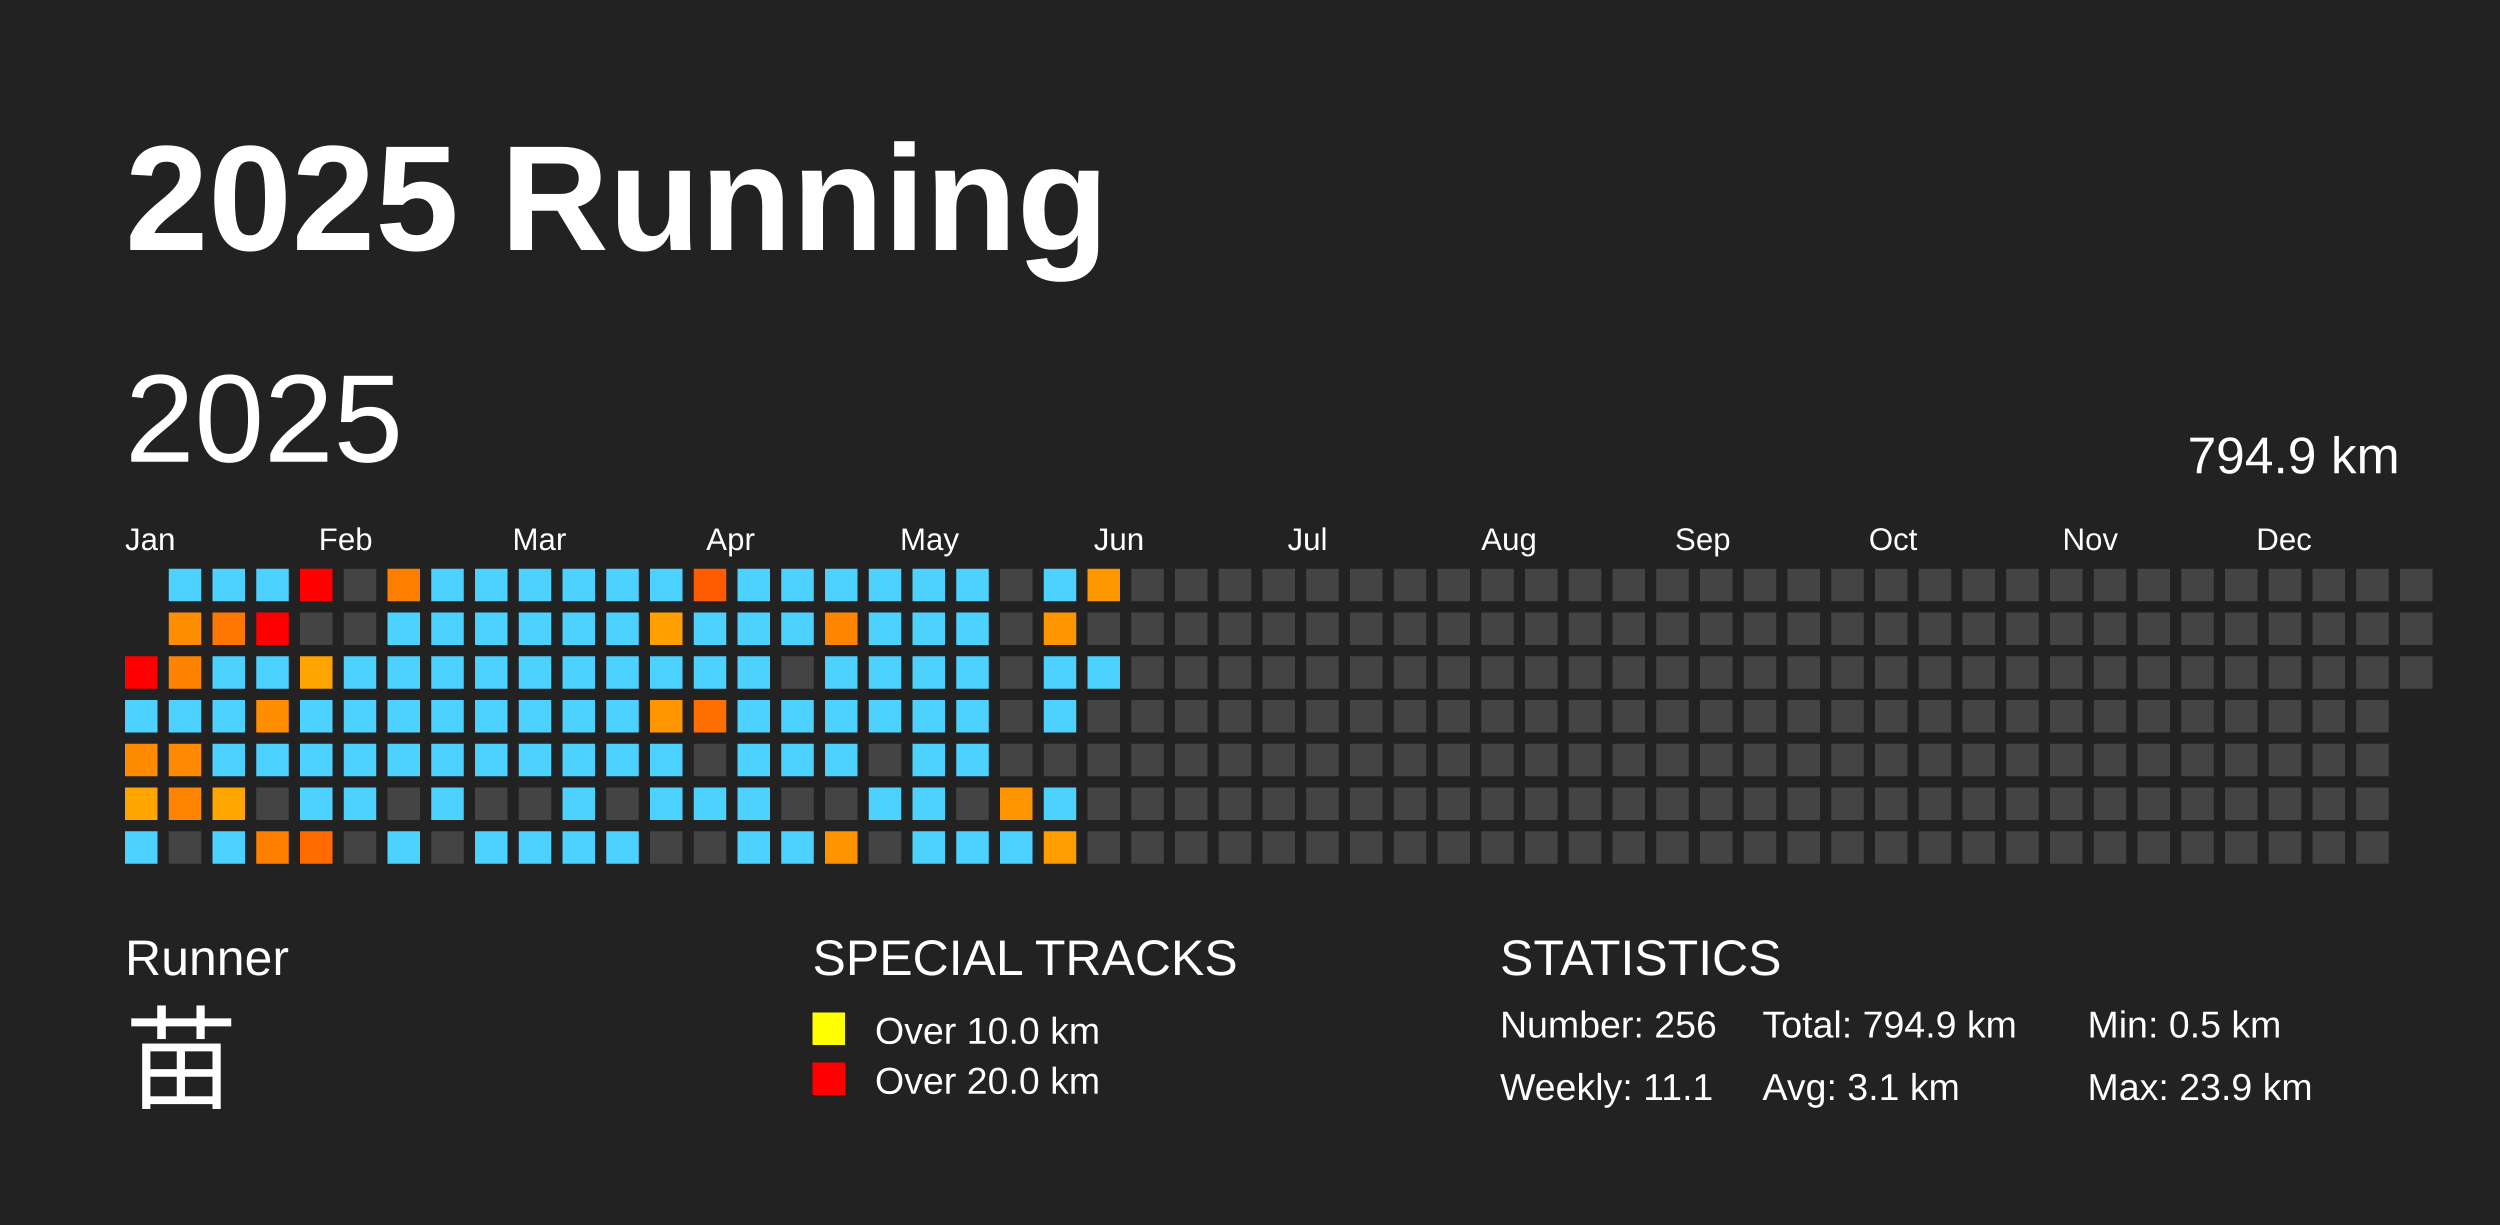
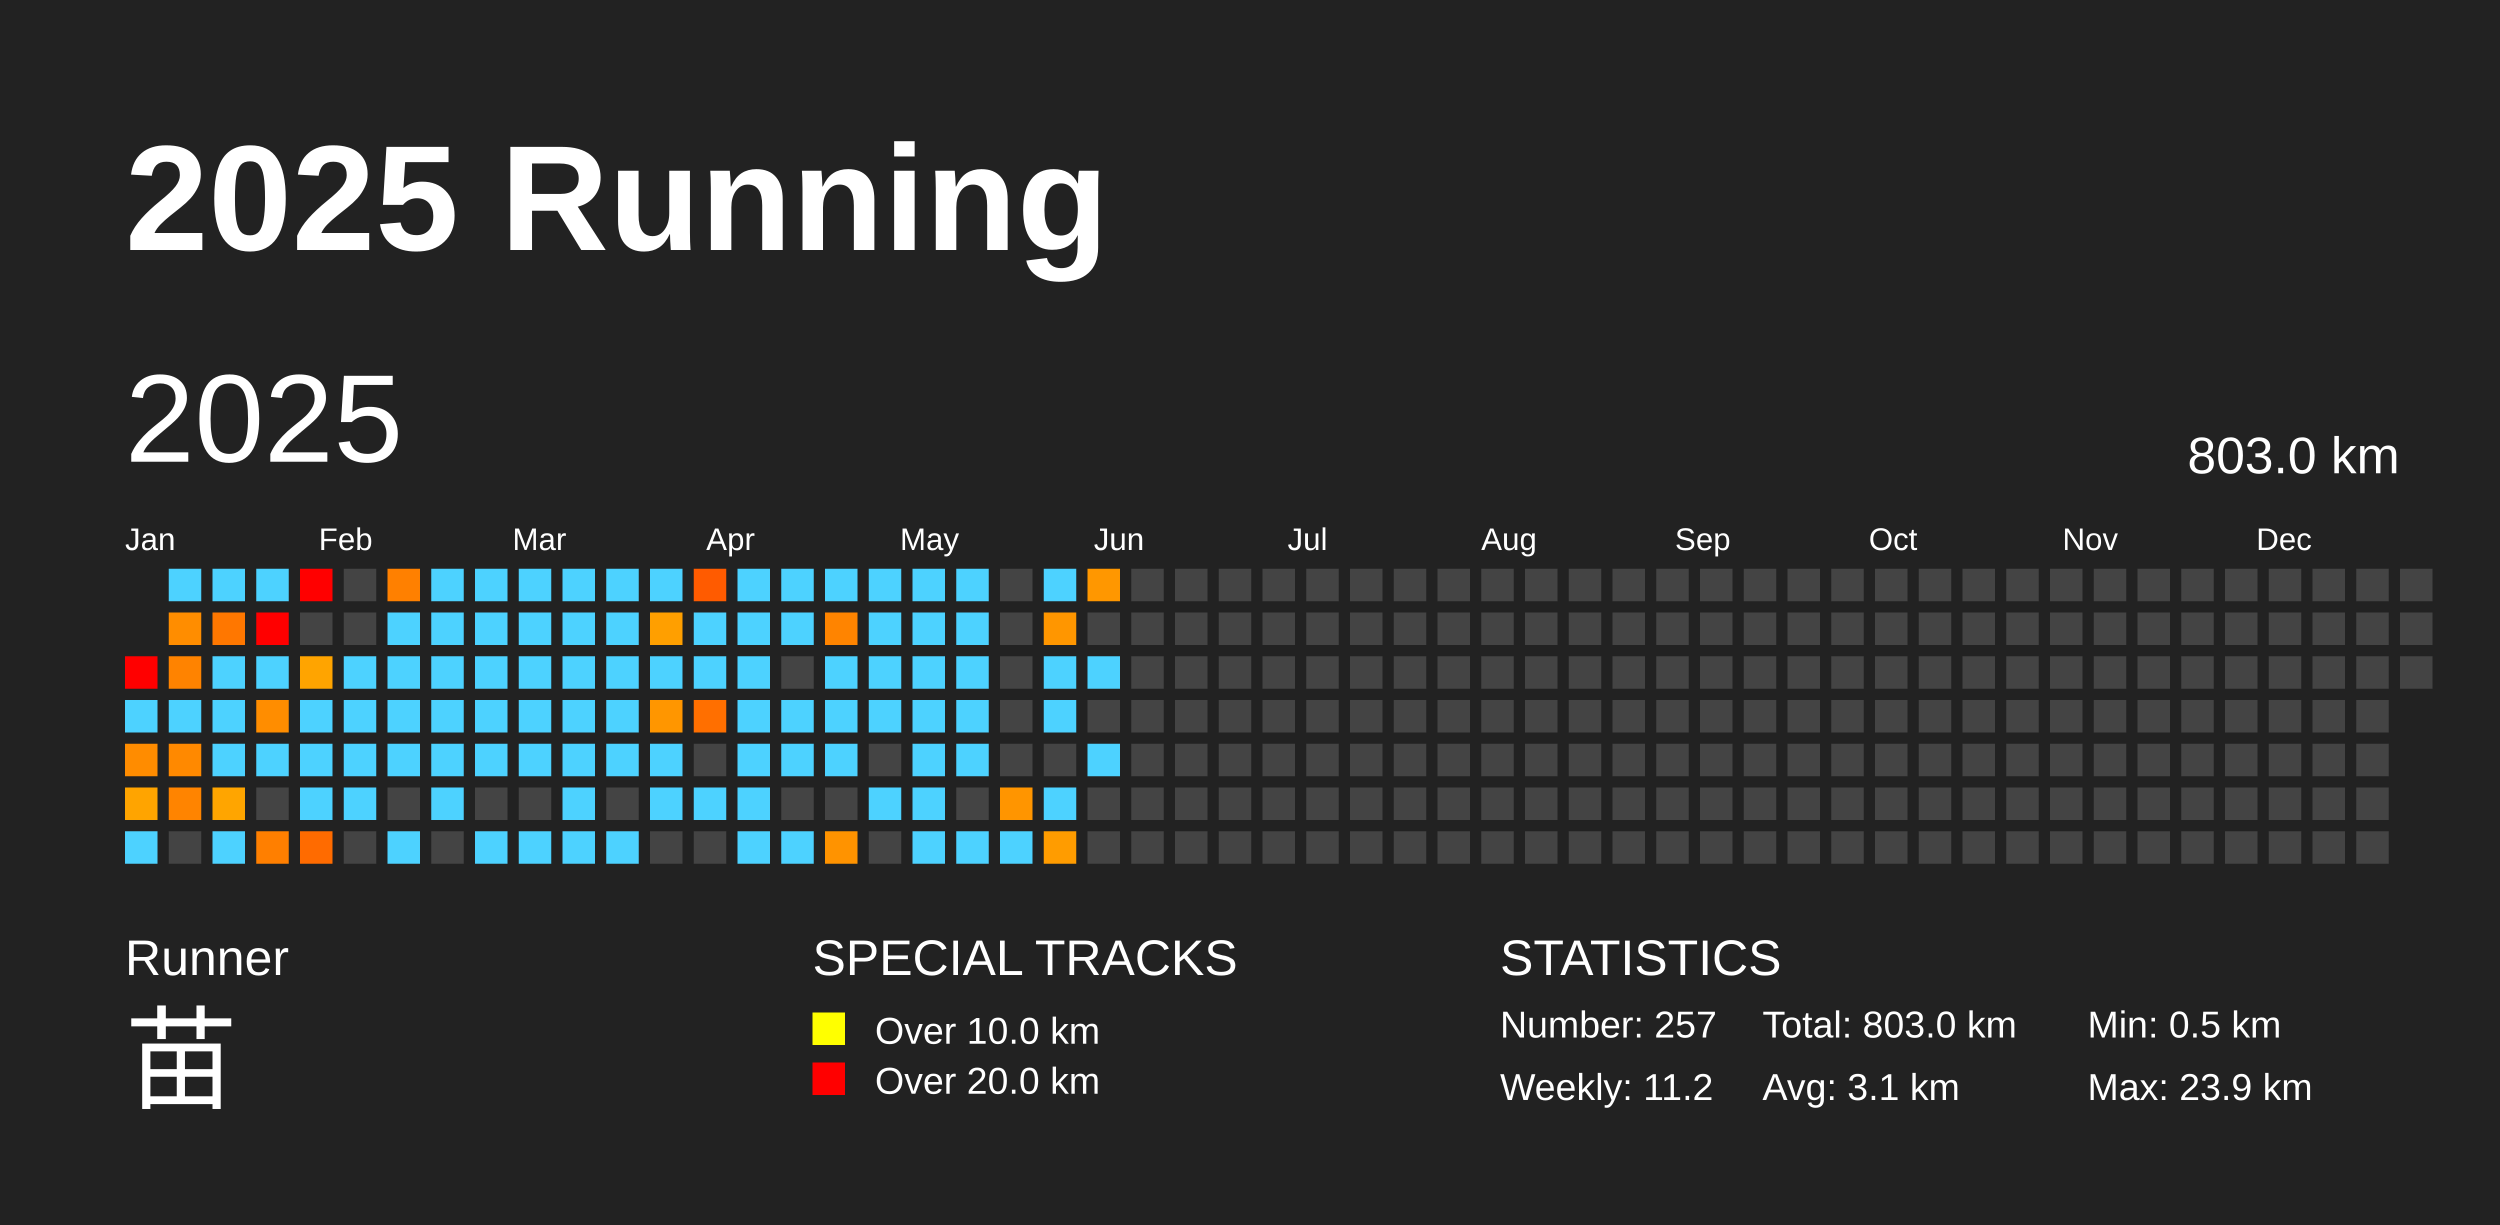
<svg xmlns="http://www.w3.org/2000/svg" baseProfile="full" height="98mm" version="1.1" viewBox="0,0,200,98" width="200mm">
  <defs />
  <rect fill="#222222" height="98" width="200" x="0" y="0" />
  <text fill="#FFFFFF" style="font-size:12px; font-family:Arial; font-weight:bold;" x="10" y="20">2025 Running</text>
  <text fill="#FFFFFF" style="font-size:4px; font-family:Arial" x="10" y="78">Runner</text>
  <text fill="#FFFFFF" style="font-size:9px; font-family:Arial" x="10" y="88">苗</text>
  <text fill="#FFFFFF" style="font-size:4px; font-family:Arial" x="65" y="78">SPECIAL TRACKS</text>
  <rect fill="yellow" height="2.6" width="2.6" x="65" y="81" />
  <text fill="#FFFFFF" style="font-size:3px; font-family:Arial" x="70" y="83.5">Over 10.0 km</text>
  <rect fill="red" height="2.6" width="2.6" x="65" y="85" />
  <text fill="#FFFFFF" style="font-size:3px; font-family:Arial" x="70" y="87.5">Over 20.0 km</text>
  <text fill="#FFFFFF" style="font-size:4px; font-family:Arial" x="120" y="78">STATISTICS</text>
-   <text fill="#FFFFFF" style="font-size:3px; font-family:Arial" x="120" y="83">Number: 256</text>
-   <text fill="#FFFFFF" style="font-size:3px; font-family:Arial" x="120" y="88">Weekly: 11.1</text>
-   <text fill="#FFFFFF" style="font-size:3px; font-family:Arial" x="141" y="83">Total: 794.9 km</text>
+   <text fill="#FFFFFF" style="font-size:3px; font-family:Arial" x="120" y="83">Number: 257</text>
+   <text fill="#FFFFFF" style="font-size:3px; font-family:Arial" x="120" y="88">Weekly: 11.2</text>
+   <text fill="#FFFFFF" style="font-size:3px; font-family:Arial" x="141" y="83">Total: 803.0 km</text>
  <text fill="#FFFFFF" style="font-size:3px; font-family:Arial" x="141" y="88">Avg: 3.1 km</text>
  <text fill="#FFFFFF" style="font-size:3px; font-family:Arial" x="167" y="83">Min: 0.5 km</text>
  <text fill="#FFFFFF" style="font-size:3px; font-family:Arial" x="167" y="88">Max: 23.9 km</text>
  <text dominant-baseline="hanging" fill="#FFFFFF" style="font-size:10.0px; font-family:Arial;" x="10" y="30">2025</text>
-   <text dominant-baseline="hanging" fill="#FFFFFF" style="font-size:4.125px; font-family:Arial;" x="175" y="35">794.9 km</text>
+   <text dominant-baseline="hanging" fill="#FFFFFF" style="font-size:4.125px; font-family:Arial;" x="175" y="35">803.0 km</text>
  <text fill="#FFFFFF" style="font-size:2.5px; font-family:Arial" x="10.0" y="44">Jan</text>
  <text fill="#FFFFFF" style="font-size:2.5px; font-family:Arial" x="25.5" y="44">Feb</text>
  <text fill="#FFFFFF" style="font-size:2.5px; font-family:Arial" x="41.0" y="44">Mar</text>
  <text fill="#FFFFFF" style="font-size:2.5px; font-family:Arial" x="56.5" y="44">Apr</text>
  <text fill="#FFFFFF" style="font-size:2.5px; font-family:Arial" x="72.0" y="44">May</text>
  <text fill="#FFFFFF" style="font-size:2.5px; font-family:Arial" x="87.5" y="44">Jun</text>
  <text fill="#FFFFFF" style="font-size:2.5px; font-family:Arial" x="103.0" y="44">Jul</text>
  <text fill="#FFFFFF" style="font-size:2.5px; font-family:Arial" x="118.5" y="44">Aug</text>
  <text fill="#FFFFFF" style="font-size:2.5px; font-family:Arial" x="134.0" y="44">Sep</text>
  <text fill="#FFFFFF" style="font-size:2.5px; font-family:Arial" x="149.5" y="44">Oct</text>
  <text fill="#FFFFFF" style="font-size:2.5px; font-family:Arial" x="165.0" y="44">Nov</text>
  <text fill="#FFFFFF" style="font-size:2.5px; font-family:Arial" x="180.5" y="44">Dec</text>
  <rect fill="red" height="2.6" width="2.6" x="10.0" y="52.5" />
  <rect fill="#4dd2ff" height="2.6" width="2.6" x="10.0" y="56.0" />
  <rect fill="#ff8c00" height="2.6" width="2.6" x="10.0" y="59.5" />
  <rect fill="#ffa400" height="2.6" width="2.6" x="10.0" y="63.0" />
  <rect fill="#4dd2ff" height="2.6" width="2.6" x="10.0" y="66.5" />
  <rect fill="#4dd2ff" height="2.6" width="2.6" x="13.5" y="45.5" />
  <rect fill="#ff8d00" height="2.6" width="2.6" x="13.5" y="49.0" />
  <rect fill="#ff8300" height="2.6" width="2.6" x="13.5" y="52.5" />
  <rect fill="#4dd2ff" height="2.6" width="2.6" x="13.5" y="56.0" />
  <rect fill="#ff8900" height="2.6" width="2.6" x="13.5" y="59.5" />
  <rect fill="#ff8400" height="2.6" width="2.6" x="13.5" y="63.0" />
  <rect fill="#444444" height="2.6" width="2.6" x="13.5" y="66.5" />
  <rect fill="#4dd2ff" height="2.6" width="2.6" x="17.0" y="45.5" />
  <rect fill="#ff7700" height="2.6" width="2.6" x="17.0" y="49.0" />
  <rect fill="#4dd2ff" height="2.6" width="2.6" x="17.0" y="52.5" />
  <rect fill="#4dd2ff" height="2.6" width="2.6" x="17.0" y="56.0" />
  <rect fill="#4dd2ff" height="2.6" width="2.6" x="17.0" y="59.5" />
  <rect fill="#ffa500" height="2.6" width="2.6" x="17.0" y="63.0" />
  <rect fill="#4dd2ff" height="2.6" width="2.6" x="17.0" y="66.5" />
  <rect fill="#4dd2ff" height="2.6" width="2.6" x="20.5" y="45.5" />
  <rect fill="red" height="2.6" width="2.6" x="20.5" y="49.0" />
  <rect fill="#4dd2ff" height="2.6" width="2.6" x="20.5" y="52.5" />
  <rect fill="#ff8d00" height="2.6" width="2.6" x="20.5" y="56.0" />
  <rect fill="#4dd2ff" height="2.6" width="2.6" x="20.5" y="59.5" />
  <rect fill="#444444" height="2.6" width="2.6" x="20.5" y="63.0" />
  <rect fill="#ff7f00" height="2.6" width="2.6" x="20.5" y="66.5" />
  <rect fill="red" height="2.6" width="2.6" x="24.0" y="45.5" />
  <rect fill="#444444" height="2.6" width="2.6" x="24.0" y="49.0" />
  <rect fill="#ffa400" height="2.6" width="2.6" x="24.0" y="52.5" />
  <rect fill="#4dd2ff" height="2.6" width="2.6" x="24.0" y="56.0" />
  <rect fill="#4dd2ff" height="2.6" width="2.6" x="24.0" y="59.5" />
  <rect fill="#4dd2ff" height="2.6" width="2.6" x="24.0" y="63.0" />
  <rect fill="#ff6b00" height="2.6" width="2.6" x="24.0" y="66.5" />
  <rect fill="#444444" height="2.6" width="2.6" x="27.5" y="45.5" />
  <rect fill="#444444" height="2.6" width="2.6" x="27.5" y="49.0" />
  <rect fill="#4dd2ff" height="2.6" width="2.6" x="27.5" y="52.5" />
  <rect fill="#4dd2ff" height="2.6" width="2.6" x="27.5" y="56.0" />
  <rect fill="#4dd2ff" height="2.6" width="2.6" x="27.5" y="59.5" />
  <rect fill="#4dd2ff" height="2.6" width="2.6" x="27.5" y="63.0" />
  <rect fill="#444444" height="2.6" width="2.6" x="27.5" y="66.5" />
  <rect fill="#ff8000" height="2.6" width="2.6" x="31.0" y="45.5" />
  <rect fill="#4dd2ff" height="2.6" width="2.6" x="31.0" y="49.0" />
  <rect fill="#4dd2ff" height="2.6" width="2.6" x="31.0" y="52.5" />
  <rect fill="#4dd2ff" height="2.6" width="2.6" x="31.0" y="56.0" />
  <rect fill="#4dd2ff" height="2.6" width="2.6" x="31.0" y="59.5" />
  <rect fill="#444444" height="2.6" width="2.6" x="31.0" y="63.0" />
  <rect fill="#4dd2ff" height="2.6" width="2.6" x="31.0" y="66.5" />
  <rect fill="#4dd2ff" height="2.6" width="2.6" x="34.5" y="45.5" />
  <rect fill="#4dd2ff" height="2.6" width="2.6" x="34.5" y="49.0" />
  <rect fill="#4dd2ff" height="2.6" width="2.6" x="34.5" y="52.5" />
  <rect fill="#4dd2ff" height="2.6" width="2.6" x="34.5" y="56.0" />
  <rect fill="#4dd2ff" height="2.6" width="2.6" x="34.5" y="59.5" />
  <rect fill="#4dd2ff" height="2.6" width="2.6" x="34.5" y="63.0" />
  <rect fill="#444444" height="2.6" width="2.6" x="34.5" y="66.5" />
  <rect fill="#4dd2ff" height="2.6" width="2.6" x="38.0" y="45.5" />
  <rect fill="#4dd2ff" height="2.6" width="2.6" x="38.0" y="49.0" />
  <rect fill="#4dd2ff" height="2.6" width="2.6" x="38.0" y="52.5" />
  <rect fill="#4dd2ff" height="2.6" width="2.6" x="38.0" y="56.0" />
  <rect fill="#4dd2ff" height="2.6" width="2.6" x="38.0" y="59.5" />
  <rect fill="#444444" height="2.6" width="2.6" x="38.0" y="63.0" />
  <rect fill="#4dd2ff" height="2.6" width="2.6" x="38.0" y="66.5" />
  <rect fill="#4dd2ff" height="2.6" width="2.6" x="41.5" y="45.5" />
  <rect fill="#4dd2ff" height="2.6" width="2.6" x="41.5" y="49.0" />
  <rect fill="#4dd2ff" height="2.6" width="2.6" x="41.5" y="52.5" />
  <rect fill="#4dd2ff" height="2.6" width="2.6" x="41.5" y="56.0" />
  <rect fill="#4dd2ff" height="2.6" width="2.6" x="41.5" y="59.5" />
  <rect fill="#444444" height="2.6" width="2.6" x="41.5" y="63.0" />
  <rect fill="#4dd2ff" height="2.6" width="2.6" x="41.5" y="66.5" />
  <rect fill="#4dd2ff" height="2.6" width="2.6" x="45.0" y="45.5" />
  <rect fill="#4dd2ff" height="2.6" width="2.6" x="45.0" y="49.0" />
  <rect fill="#4dd2ff" height="2.6" width="2.6" x="45.0" y="52.5" />
  <rect fill="#4dd2ff" height="2.6" width="2.6" x="45.0" y="56.0" />
  <rect fill="#4dd2ff" height="2.6" width="2.6" x="45.0" y="59.5" />
  <rect fill="#4dd2ff" height="2.6" width="2.6" x="45.0" y="63.0" />
  <rect fill="#4dd2ff" height="2.6" width="2.6" x="45.0" y="66.5" />
  <rect fill="#4dd2ff" height="2.6" width="2.6" x="48.5" y="45.5" />
  <rect fill="#4dd2ff" height="2.6" width="2.6" x="48.5" y="49.0" />
  <rect fill="#4dd2ff" height="2.6" width="2.6" x="48.5" y="52.5" />
  <rect fill="#4dd2ff" height="2.6" width="2.6" x="48.5" y="56.0" />
  <rect fill="#4dd2ff" height="2.6" width="2.6" x="48.5" y="59.5" />
  <rect fill="#444444" height="2.6" width="2.6" x="48.5" y="63.0" />
  <rect fill="#4dd2ff" height="2.6" width="2.6" x="48.5" y="66.5" />
  <rect fill="#4dd2ff" height="2.6" width="2.6" x="52.0" y="45.5" />
  <rect fill="#ff9f00" height="2.6" width="2.6" x="52.0" y="49.0" />
  <rect fill="#4dd2ff" height="2.6" width="2.6" x="52.0" y="52.5" />
  <rect fill="#ff9600" height="2.6" width="2.6" x="52.0" y="56.0" />
  <rect fill="#4dd2ff" height="2.6" width="2.6" x="52.0" y="59.5" />
  <rect fill="#4dd2ff" height="2.6" width="2.6" x="52.0" y="63.0" />
  <rect fill="#444444" height="2.6" width="2.6" x="52.0" y="66.5" />
  <rect fill="#ff5b00" height="2.6" width="2.6" x="55.5" y="45.5" />
  <rect fill="#4dd2ff" height="2.6" width="2.6" x="55.5" y="49.0" />
  <rect fill="#4dd2ff" height="2.6" width="2.6" x="55.5" y="52.5" />
  <rect fill="#ff6f00" height="2.6" width="2.6" x="55.5" y="56.0" />
  <rect fill="#444444" height="2.6" width="2.6" x="55.5" y="59.5" />
  <rect fill="#4dd2ff" height="2.6" width="2.6" x="55.5" y="63.0" />
  <rect fill="#444444" height="2.6" width="2.6" x="55.5" y="66.5" />
  <rect fill="#4dd2ff" height="2.6" width="2.6" x="59.0" y="45.5" />
  <rect fill="#4dd2ff" height="2.6" width="2.6" x="59.0" y="49.0" />
  <rect fill="#4dd2ff" height="2.6" width="2.6" x="59.0" y="52.5" />
  <rect fill="#4dd2ff" height="2.6" width="2.6" x="59.0" y="56.0" />
  <rect fill="#4dd2ff" height="2.6" width="2.6" x="59.0" y="59.5" />
  <rect fill="#4dd2ff" height="2.6" width="2.6" x="59.0" y="63.0" />
  <rect fill="#4dd2ff" height="2.6" width="2.6" x="59.0" y="66.5" />
  <rect fill="#4dd2ff" height="2.6" width="2.6" x="62.5" y="45.5" />
  <rect fill="#4dd2ff" height="2.6" width="2.6" x="62.5" y="49.0" />
  <rect fill="#444444" height="2.6" width="2.6" x="62.5" y="52.5" />
  <rect fill="#4dd2ff" height="2.6" width="2.6" x="62.5" y="56.0" />
  <rect fill="#4dd2ff" height="2.6" width="2.6" x="62.5" y="59.5" />
  <rect fill="#444444" height="2.6" width="2.6" x="62.5" y="63.0" />
  <rect fill="#4dd2ff" height="2.6" width="2.6" x="62.5" y="66.5" />
  <rect fill="#4dd2ff" height="2.6" width="2.6" x="66.0" y="45.5" />
  <rect fill="#ff8400" height="2.6" width="2.6" x="66.0" y="49.0" />
  <rect fill="#4dd2ff" height="2.6" width="2.6" x="66.0" y="52.5" />
  <rect fill="#4dd2ff" height="2.6" width="2.6" x="66.0" y="56.0" />
  <rect fill="#4dd2ff" height="2.6" width="2.6" x="66.0" y="59.5" />
  <rect fill="#444444" height="2.6" width="2.6" x="66.0" y="63.0" />
  <rect fill="#ff9300" height="2.6" width="2.6" x="66.0" y="66.5" />
  <rect fill="#4dd2ff" height="2.6" width="2.6" x="69.5" y="45.5" />
  <rect fill="#4dd2ff" height="2.6" width="2.6" x="69.5" y="49.0" />
  <rect fill="#4dd2ff" height="2.6" width="2.6" x="69.5" y="52.5" />
  <rect fill="#4dd2ff" height="2.6" width="2.6" x="69.5" y="56.0" />
  <rect fill="#444444" height="2.6" width="2.6" x="69.5" y="59.5" />
  <rect fill="#4dd2ff" height="2.6" width="2.6" x="69.5" y="63.0" />
  <rect fill="#444444" height="2.6" width="2.6" x="69.5" y="66.5" />
  <rect fill="#4dd2ff" height="2.6" width="2.6" x="73.0" y="45.5" />
  <rect fill="#4dd2ff" height="2.6" width="2.6" x="73.0" y="49.0" />
  <rect fill="#4dd2ff" height="2.6" width="2.6" x="73.0" y="52.5" />
  <rect fill="#4dd2ff" height="2.6" width="2.6" x="73.0" y="56.0" />
  <rect fill="#4dd2ff" height="2.6" width="2.6" x="73.0" y="59.5" />
  <rect fill="#4dd2ff" height="2.6" width="2.6" x="73.0" y="63.0" />
  <rect fill="#4dd2ff" height="2.6" width="2.6" x="73.0" y="66.5" />
  <rect fill="#4dd2ff" height="2.6" width="2.6" x="76.5" y="45.5" />
  <rect fill="#4dd2ff" height="2.6" width="2.6" x="76.5" y="49.0" />
  <rect fill="#4dd2ff" height="2.6" width="2.6" x="76.5" y="52.5" />
  <rect fill="#4dd2ff" height="2.6" width="2.6" x="76.5" y="56.0" />
  <rect fill="#4dd2ff" height="2.6" width="2.6" x="76.5" y="59.5" />
  <rect fill="#444444" height="2.6" width="2.6" x="76.5" y="63.0" />
  <rect fill="#4dd2ff" height="2.6" width="2.6" x="76.5" y="66.5" />
  <rect fill="#444444" height="2.6" width="2.6" x="80.0" y="45.5" />
  <rect fill="#444444" height="2.6" width="2.6" x="80.0" y="49.0" />
  <rect fill="#444444" height="2.6" width="2.6" x="80.0" y="52.5" />
  <rect fill="#444444" height="2.6" width="2.6" x="80.0" y="56.0" />
  <rect fill="#444444" height="2.6" width="2.6" x="80.0" y="59.5" />
  <rect fill="#ff9500" height="2.6" width="2.6" x="80.0" y="63.0" />
  <rect fill="#4dd2ff" height="2.6" width="2.6" x="80.0" y="66.5" />
  <rect fill="#4dd2ff" height="2.6" width="2.6" x="83.5" y="45.5" />
  <rect fill="#ff9600" height="2.6" width="2.6" x="83.5" y="49.0" />
  <rect fill="#4dd2ff" height="2.6" width="2.6" x="83.5" y="52.5" />
  <rect fill="#4dd2ff" height="2.6" width="2.6" x="83.5" y="56.0" />
  <rect fill="#444444" height="2.6" width="2.6" x="83.5" y="59.5" />
  <rect fill="#4dd2ff" height="2.6" width="2.6" x="83.5" y="63.0" />
  <rect fill="#ff9c00" height="2.6" width="2.6" x="83.5" y="66.5" />
  <rect fill="#ff9700" height="2.6" width="2.6" x="87.0" y="45.5" />
  <rect fill="#444444" height="2.6" width="2.6" x="87.0" y="49.0" />
  <rect fill="#4dd2ff" height="2.6" width="2.6" x="87.0" y="52.5" />
  <rect fill="#444444" height="2.6" width="2.6" x="87.0" y="56.0" />
-   <rect fill="#444444" height="2.6" width="2.6" x="87.0" y="59.5" />
+   <rect fill="#4dd2ff" height="2.6" width="2.6" x="87.0" y="59.5" />
  <rect fill="#444444" height="2.6" width="2.6" x="87.0" y="63.0" />
  <rect fill="#444444" height="2.6" width="2.6" x="87.0" y="66.5" />
  <rect fill="#444444" height="2.6" width="2.6" x="90.5" y="45.5" />
  <rect fill="#444444" height="2.6" width="2.6" x="90.5" y="49.0" />
  <rect fill="#444444" height="2.6" width="2.6" x="90.5" y="52.5" />
  <rect fill="#444444" height="2.6" width="2.6" x="90.5" y="56.0" />
  <rect fill="#444444" height="2.6" width="2.6" x="90.5" y="59.5" />
  <rect fill="#444444" height="2.6" width="2.6" x="90.5" y="63.0" />
  <rect fill="#444444" height="2.6" width="2.6" x="90.5" y="66.5" />
  <rect fill="#444444" height="2.6" width="2.6" x="94.0" y="45.5" />
  <rect fill="#444444" height="2.6" width="2.6" x="94.0" y="49.0" />
  <rect fill="#444444" height="2.6" width="2.6" x="94.0" y="52.5" />
  <rect fill="#444444" height="2.6" width="2.6" x="94.0" y="56.0" />
  <rect fill="#444444" height="2.6" width="2.6" x="94.0" y="59.5" />
  <rect fill="#444444" height="2.6" width="2.6" x="94.0" y="63.0" />
  <rect fill="#444444" height="2.6" width="2.6" x="94.0" y="66.5" />
  <rect fill="#444444" height="2.6" width="2.6" x="97.5" y="45.5" />
  <rect fill="#444444" height="2.6" width="2.6" x="97.5" y="49.0" />
  <rect fill="#444444" height="2.6" width="2.6" x="97.5" y="52.5" />
  <rect fill="#444444" height="2.6" width="2.6" x="97.5" y="56.0" />
  <rect fill="#444444" height="2.6" width="2.6" x="97.5" y="59.5" />
  <rect fill="#444444" height="2.6" width="2.6" x="97.5" y="63.0" />
  <rect fill="#444444" height="2.6" width="2.6" x="97.5" y="66.5" />
  <rect fill="#444444" height="2.6" width="2.6" x="101.0" y="45.5" />
  <rect fill="#444444" height="2.6" width="2.6" x="101.0" y="49.0" />
  <rect fill="#444444" height="2.6" width="2.6" x="101.0" y="52.5" />
  <rect fill="#444444" height="2.6" width="2.6" x="101.0" y="56.0" />
  <rect fill="#444444" height="2.6" width="2.6" x="101.0" y="59.5" />
  <rect fill="#444444" height="2.6" width="2.6" x="101.0" y="63.0" />
  <rect fill="#444444" height="2.6" width="2.6" x="101.0" y="66.5" />
  <rect fill="#444444" height="2.6" width="2.6" x="104.5" y="45.5" />
  <rect fill="#444444" height="2.6" width="2.6" x="104.5" y="49.0" />
  <rect fill="#444444" height="2.6" width="2.6" x="104.5" y="52.5" />
  <rect fill="#444444" height="2.6" width="2.6" x="104.5" y="56.0" />
  <rect fill="#444444" height="2.6" width="2.6" x="104.5" y="59.5" />
  <rect fill="#444444" height="2.6" width="2.6" x="104.5" y="63.0" />
  <rect fill="#444444" height="2.6" width="2.6" x="104.5" y="66.5" />
  <rect fill="#444444" height="2.6" width="2.6" x="108.0" y="45.5" />
  <rect fill="#444444" height="2.6" width="2.6" x="108.0" y="49.0" />
  <rect fill="#444444" height="2.6" width="2.6" x="108.0" y="52.5" />
  <rect fill="#444444" height="2.6" width="2.6" x="108.0" y="56.0" />
  <rect fill="#444444" height="2.6" width="2.6" x="108.0" y="59.5" />
  <rect fill="#444444" height="2.6" width="2.6" x="108.0" y="63.0" />
  <rect fill="#444444" height="2.6" width="2.6" x="108.0" y="66.5" />
  <rect fill="#444444" height="2.6" width="2.6" x="111.5" y="45.5" />
  <rect fill="#444444" height="2.6" width="2.6" x="111.5" y="49.0" />
  <rect fill="#444444" height="2.6" width="2.6" x="111.5" y="52.5" />
  <rect fill="#444444" height="2.6" width="2.6" x="111.5" y="56.0" />
  <rect fill="#444444" height="2.6" width="2.6" x="111.5" y="59.5" />
  <rect fill="#444444" height="2.6" width="2.6" x="111.5" y="63.0" />
  <rect fill="#444444" height="2.6" width="2.6" x="111.5" y="66.5" />
  <rect fill="#444444" height="2.6" width="2.6" x="115.0" y="45.5" />
  <rect fill="#444444" height="2.6" width="2.6" x="115.0" y="49.0" />
  <rect fill="#444444" height="2.6" width="2.6" x="115.0" y="52.5" />
  <rect fill="#444444" height="2.6" width="2.6" x="115.0" y="56.0" />
  <rect fill="#444444" height="2.6" width="2.6" x="115.0" y="59.5" />
  <rect fill="#444444" height="2.6" width="2.6" x="115.0" y="63.0" />
  <rect fill="#444444" height="2.6" width="2.6" x="115.0" y="66.5" />
  <rect fill="#444444" height="2.6" width="2.6" x="118.5" y="45.5" />
  <rect fill="#444444" height="2.6" width="2.6" x="118.5" y="49.0" />
  <rect fill="#444444" height="2.6" width="2.6" x="118.5" y="52.5" />
  <rect fill="#444444" height="2.6" width="2.6" x="118.5" y="56.0" />
  <rect fill="#444444" height="2.6" width="2.6" x="118.5" y="59.5" />
  <rect fill="#444444" height="2.6" width="2.6" x="118.5" y="63.0" />
  <rect fill="#444444" height="2.6" width="2.6" x="118.5" y="66.5" />
  <rect fill="#444444" height="2.6" width="2.6" x="122.0" y="45.5" />
  <rect fill="#444444" height="2.6" width="2.6" x="122.0" y="49.0" />
  <rect fill="#444444" height="2.6" width="2.6" x="122.0" y="52.5" />
  <rect fill="#444444" height="2.6" width="2.6" x="122.0" y="56.0" />
  <rect fill="#444444" height="2.6" width="2.6" x="122.0" y="59.5" />
  <rect fill="#444444" height="2.6" width="2.6" x="122.0" y="63.0" />
  <rect fill="#444444" height="2.6" width="2.6" x="122.0" y="66.5" />
  <rect fill="#444444" height="2.6" width="2.6" x="125.5" y="45.5" />
  <rect fill="#444444" height="2.6" width="2.6" x="125.5" y="49.0" />
  <rect fill="#444444" height="2.6" width="2.6" x="125.5" y="52.5" />
  <rect fill="#444444" height="2.6" width="2.6" x="125.5" y="56.0" />
  <rect fill="#444444" height="2.6" width="2.6" x="125.5" y="59.5" />
  <rect fill="#444444" height="2.6" width="2.6" x="125.5" y="63.0" />
  <rect fill="#444444" height="2.6" width="2.6" x="125.5" y="66.5" />
  <rect fill="#444444" height="2.6" width="2.6" x="129.0" y="45.5" />
  <rect fill="#444444" height="2.6" width="2.6" x="129.0" y="49.0" />
  <rect fill="#444444" height="2.6" width="2.6" x="129.0" y="52.5" />
  <rect fill="#444444" height="2.6" width="2.6" x="129.0" y="56.0" />
  <rect fill="#444444" height="2.6" width="2.6" x="129.0" y="59.5" />
  <rect fill="#444444" height="2.6" width="2.6" x="129.0" y="63.0" />
  <rect fill="#444444" height="2.6" width="2.6" x="129.0" y="66.5" />
  <rect fill="#444444" height="2.6" width="2.6" x="132.5" y="45.5" />
  <rect fill="#444444" height="2.6" width="2.6" x="132.5" y="49.0" />
  <rect fill="#444444" height="2.6" width="2.6" x="132.5" y="52.5" />
  <rect fill="#444444" height="2.6" width="2.6" x="132.5" y="56.0" />
  <rect fill="#444444" height="2.6" width="2.6" x="132.5" y="59.5" />
  <rect fill="#444444" height="2.6" width="2.6" x="132.5" y="63.0" />
  <rect fill="#444444" height="2.6" width="2.6" x="132.5" y="66.5" />
  <rect fill="#444444" height="2.6" width="2.6" x="136.0" y="45.5" />
  <rect fill="#444444" height="2.6" width="2.6" x="136.0" y="49.0" />
  <rect fill="#444444" height="2.6" width="2.6" x="136.0" y="52.5" />
  <rect fill="#444444" height="2.6" width="2.6" x="136.0" y="56.0" />
  <rect fill="#444444" height="2.6" width="2.6" x="136.0" y="59.5" />
  <rect fill="#444444" height="2.6" width="2.6" x="136.0" y="63.0" />
  <rect fill="#444444" height="2.6" width="2.6" x="136.0" y="66.5" />
  <rect fill="#444444" height="2.6" width="2.6" x="139.5" y="45.5" />
  <rect fill="#444444" height="2.6" width="2.6" x="139.5" y="49.0" />
  <rect fill="#444444" height="2.6" width="2.6" x="139.5" y="52.5" />
  <rect fill="#444444" height="2.6" width="2.6" x="139.5" y="56.0" />
  <rect fill="#444444" height="2.6" width="2.6" x="139.5" y="59.5" />
  <rect fill="#444444" height="2.6" width="2.6" x="139.5" y="63.0" />
  <rect fill="#444444" height="2.6" width="2.6" x="139.5" y="66.5" />
  <rect fill="#444444" height="2.6" width="2.6" x="143.0" y="45.5" />
  <rect fill="#444444" height="2.6" width="2.6" x="143.0" y="49.0" />
  <rect fill="#444444" height="2.6" width="2.6" x="143.0" y="52.5" />
  <rect fill="#444444" height="2.6" width="2.6" x="143.0" y="56.0" />
  <rect fill="#444444" height="2.6" width="2.6" x="143.0" y="59.5" />
  <rect fill="#444444" height="2.6" width="2.6" x="143.0" y="63.0" />
  <rect fill="#444444" height="2.6" width="2.6" x="143.0" y="66.5" />
  <rect fill="#444444" height="2.6" width="2.6" x="146.5" y="45.5" />
  <rect fill="#444444" height="2.6" width="2.6" x="146.5" y="49.0" />
  <rect fill="#444444" height="2.6" width="2.6" x="146.5" y="52.5" />
  <rect fill="#444444" height="2.6" width="2.6" x="146.5" y="56.0" />
  <rect fill="#444444" height="2.6" width="2.6" x="146.5" y="59.5" />
  <rect fill="#444444" height="2.6" width="2.6" x="146.5" y="63.0" />
  <rect fill="#444444" height="2.6" width="2.6" x="146.5" y="66.5" />
  <rect fill="#444444" height="2.6" width="2.6" x="150.0" y="45.5" />
  <rect fill="#444444" height="2.6" width="2.6" x="150.0" y="49.0" />
  <rect fill="#444444" height="2.6" width="2.6" x="150.0" y="52.5" />
  <rect fill="#444444" height="2.6" width="2.6" x="150.0" y="56.0" />
  <rect fill="#444444" height="2.6" width="2.6" x="150.0" y="59.5" />
  <rect fill="#444444" height="2.6" width="2.6" x="150.0" y="63.0" />
  <rect fill="#444444" height="2.6" width="2.6" x="150.0" y="66.5" />
  <rect fill="#444444" height="2.6" width="2.6" x="153.5" y="45.5" />
  <rect fill="#444444" height="2.6" width="2.6" x="153.5" y="49.0" />
  <rect fill="#444444" height="2.6" width="2.6" x="153.5" y="52.5" />
  <rect fill="#444444" height="2.6" width="2.6" x="153.5" y="56.0" />
  <rect fill="#444444" height="2.6" width="2.6" x="153.5" y="59.5" />
  <rect fill="#444444" height="2.6" width="2.6" x="153.5" y="63.0" />
  <rect fill="#444444" height="2.6" width="2.6" x="153.5" y="66.5" />
  <rect fill="#444444" height="2.6" width="2.6" x="157.0" y="45.5" />
  <rect fill="#444444" height="2.6" width="2.6" x="157.0" y="49.0" />
  <rect fill="#444444" height="2.6" width="2.6" x="157.0" y="52.5" />
  <rect fill="#444444" height="2.6" width="2.6" x="157.0" y="56.0" />
  <rect fill="#444444" height="2.6" width="2.6" x="157.0" y="59.5" />
  <rect fill="#444444" height="2.6" width="2.6" x="157.0" y="63.0" />
  <rect fill="#444444" height="2.6" width="2.6" x="157.0" y="66.5" />
  <rect fill="#444444" height="2.6" width="2.6" x="160.5" y="45.5" />
  <rect fill="#444444" height="2.6" width="2.6" x="160.5" y="49.0" />
  <rect fill="#444444" height="2.6" width="2.6" x="160.5" y="52.5" />
  <rect fill="#444444" height="2.6" width="2.6" x="160.5" y="56.0" />
  <rect fill="#444444" height="2.6" width="2.6" x="160.5" y="59.5" />
  <rect fill="#444444" height="2.6" width="2.6" x="160.5" y="63.0" />
  <rect fill="#444444" height="2.6" width="2.6" x="160.5" y="66.5" />
  <rect fill="#444444" height="2.6" width="2.6" x="164.0" y="45.5" />
  <rect fill="#444444" height="2.6" width="2.6" x="164.0" y="49.0" />
  <rect fill="#444444" height="2.6" width="2.6" x="164.0" y="52.5" />
  <rect fill="#444444" height="2.6" width="2.6" x="164.0" y="56.0" />
  <rect fill="#444444" height="2.6" width="2.6" x="164.0" y="59.5" />
  <rect fill="#444444" height="2.6" width="2.6" x="164.0" y="63.0" />
  <rect fill="#444444" height="2.6" width="2.6" x="164.0" y="66.5" />
  <rect fill="#444444" height="2.6" width="2.6" x="167.5" y="45.5" />
  <rect fill="#444444" height="2.6" width="2.6" x="167.5" y="49.0" />
  <rect fill="#444444" height="2.6" width="2.6" x="167.5" y="52.5" />
  <rect fill="#444444" height="2.6" width="2.6" x="167.5" y="56.0" />
  <rect fill="#444444" height="2.6" width="2.6" x="167.5" y="59.5" />
  <rect fill="#444444" height="2.6" width="2.6" x="167.5" y="63.0" />
  <rect fill="#444444" height="2.6" width="2.6" x="167.5" y="66.5" />
  <rect fill="#444444" height="2.6" width="2.6" x="171.0" y="45.5" />
  <rect fill="#444444" height="2.6" width="2.6" x="171.0" y="49.0" />
  <rect fill="#444444" height="2.6" width="2.6" x="171.0" y="52.5" />
  <rect fill="#444444" height="2.6" width="2.6" x="171.0" y="56.0" />
  <rect fill="#444444" height="2.6" width="2.6" x="171.0" y="59.5" />
  <rect fill="#444444" height="2.6" width="2.6" x="171.0" y="63.0" />
  <rect fill="#444444" height="2.6" width="2.6" x="171.0" y="66.5" />
  <rect fill="#444444" height="2.6" width="2.6" x="174.5" y="45.5" />
  <rect fill="#444444" height="2.6" width="2.6" x="174.5" y="49.0" />
  <rect fill="#444444" height="2.6" width="2.6" x="174.5" y="52.5" />
  <rect fill="#444444" height="2.6" width="2.6" x="174.5" y="56.0" />
  <rect fill="#444444" height="2.6" width="2.6" x="174.5" y="59.5" />
  <rect fill="#444444" height="2.6" width="2.6" x="174.5" y="63.0" />
  <rect fill="#444444" height="2.6" width="2.6" x="174.5" y="66.5" />
  <rect fill="#444444" height="2.6" width="2.6" x="178.0" y="45.5" />
  <rect fill="#444444" height="2.6" width="2.6" x="178.0" y="49.0" />
  <rect fill="#444444" height="2.6" width="2.6" x="178.0" y="52.5" />
  <rect fill="#444444" height="2.6" width="2.6" x="178.0" y="56.0" />
  <rect fill="#444444" height="2.6" width="2.6" x="178.0" y="59.5" />
  <rect fill="#444444" height="2.6" width="2.6" x="178.0" y="63.0" />
  <rect fill="#444444" height="2.6" width="2.6" x="178.0" y="66.5" />
  <rect fill="#444444" height="2.6" width="2.6" x="181.5" y="45.5" />
  <rect fill="#444444" height="2.6" width="2.6" x="181.5" y="49.0" />
  <rect fill="#444444" height="2.6" width="2.6" x="181.5" y="52.5" />
  <rect fill="#444444" height="2.6" width="2.6" x="181.5" y="56.0" />
  <rect fill="#444444" height="2.6" width="2.6" x="181.5" y="59.5" />
  <rect fill="#444444" height="2.6" width="2.6" x="181.5" y="63.0" />
  <rect fill="#444444" height="2.6" width="2.6" x="181.5" y="66.5" />
  <rect fill="#444444" height="2.6" width="2.6" x="185.0" y="45.5" />
  <rect fill="#444444" height="2.6" width="2.6" x="185.0" y="49.0" />
  <rect fill="#444444" height="2.6" width="2.6" x="185.0" y="52.5" />
  <rect fill="#444444" height="2.6" width="2.6" x="185.0" y="56.0" />
  <rect fill="#444444" height="2.6" width="2.6" x="185.0" y="59.5" />
  <rect fill="#444444" height="2.6" width="2.6" x="185.0" y="63.0" />
  <rect fill="#444444" height="2.6" width="2.6" x="185.0" y="66.5" />
  <rect fill="#444444" height="2.6" width="2.6" x="188.5" y="45.5" />
  <rect fill="#444444" height="2.6" width="2.6" x="188.5" y="49.0" />
  <rect fill="#444444" height="2.6" width="2.6" x="188.5" y="52.5" />
  <rect fill="#444444" height="2.6" width="2.6" x="188.5" y="56.0" />
  <rect fill="#444444" height="2.6" width="2.6" x="188.5" y="59.5" />
  <rect fill="#444444" height="2.6" width="2.6" x="188.5" y="63.0" />
  <rect fill="#444444" height="2.6" width="2.6" x="188.5" y="66.5" />
  <rect fill="#444444" height="2.6" width="2.6" x="192.0" y="45.5" />
  <rect fill="#444444" height="2.6" width="2.6" x="192.0" y="49.0" />
  <rect fill="#444444" height="2.6" width="2.6" x="192.0" y="52.5" />
</svg>
